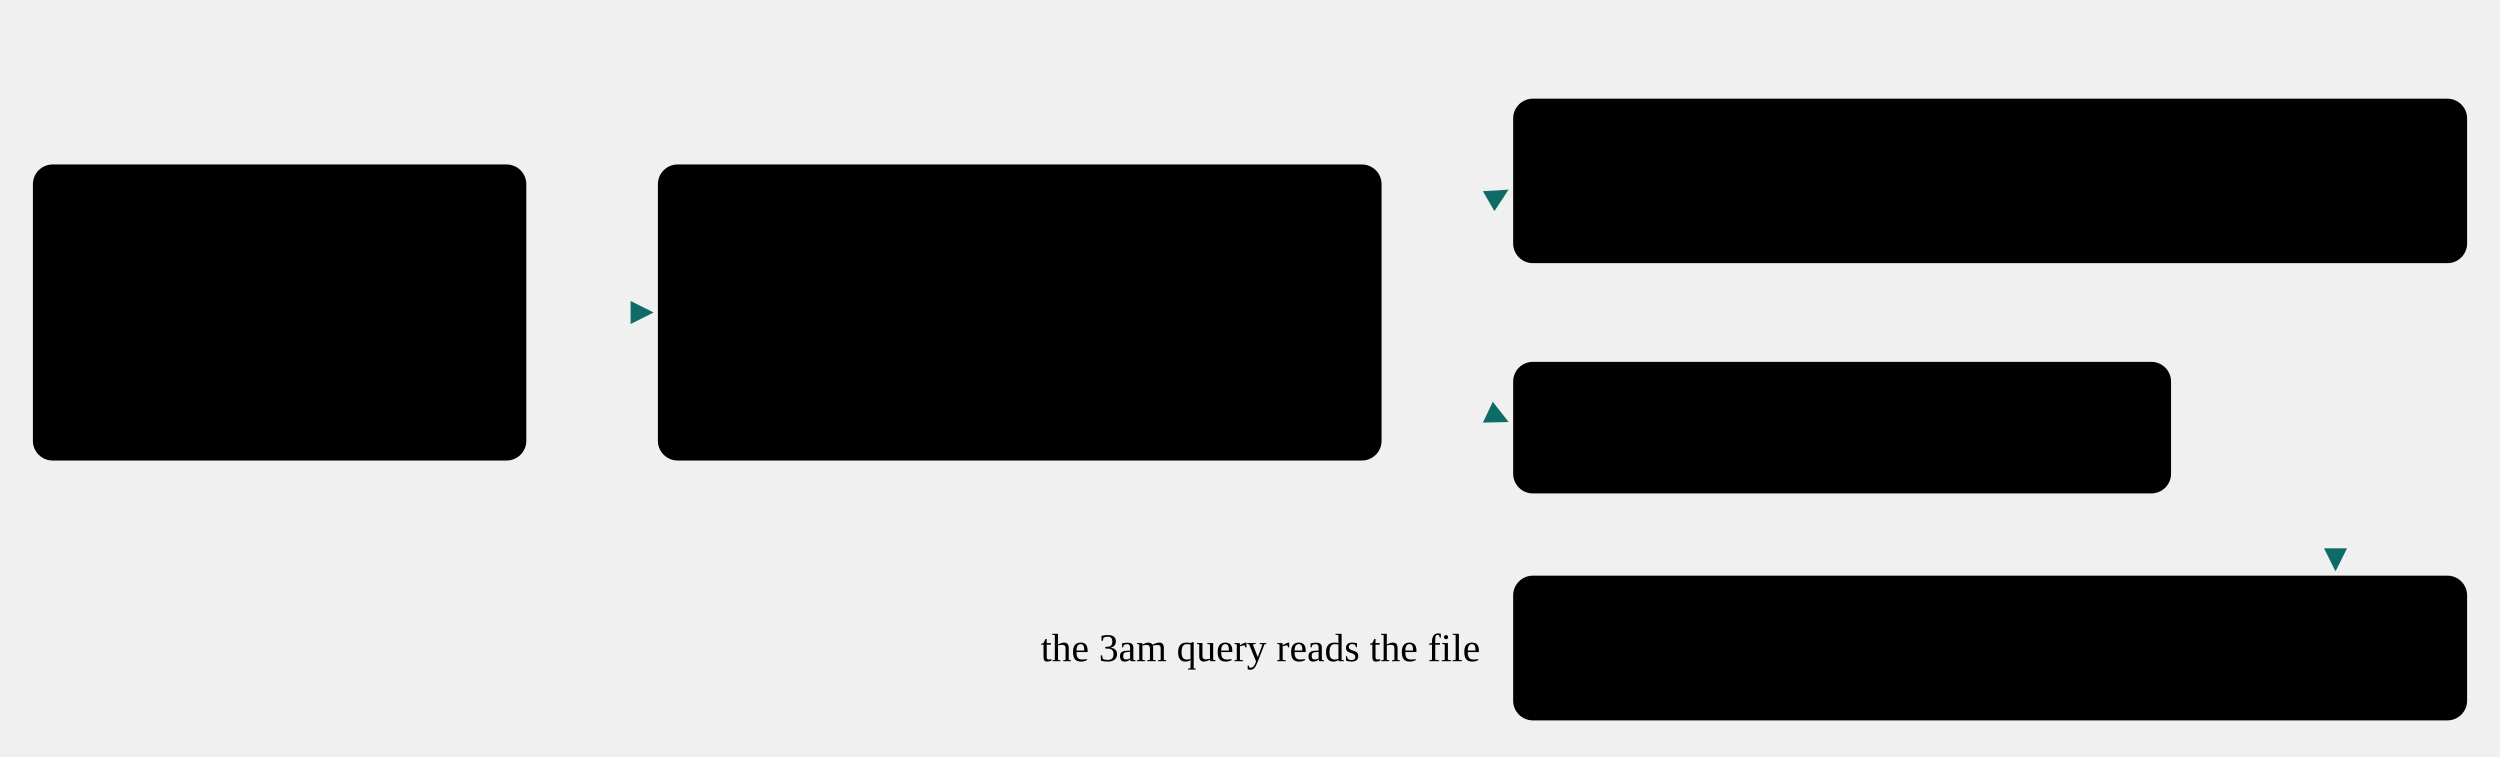
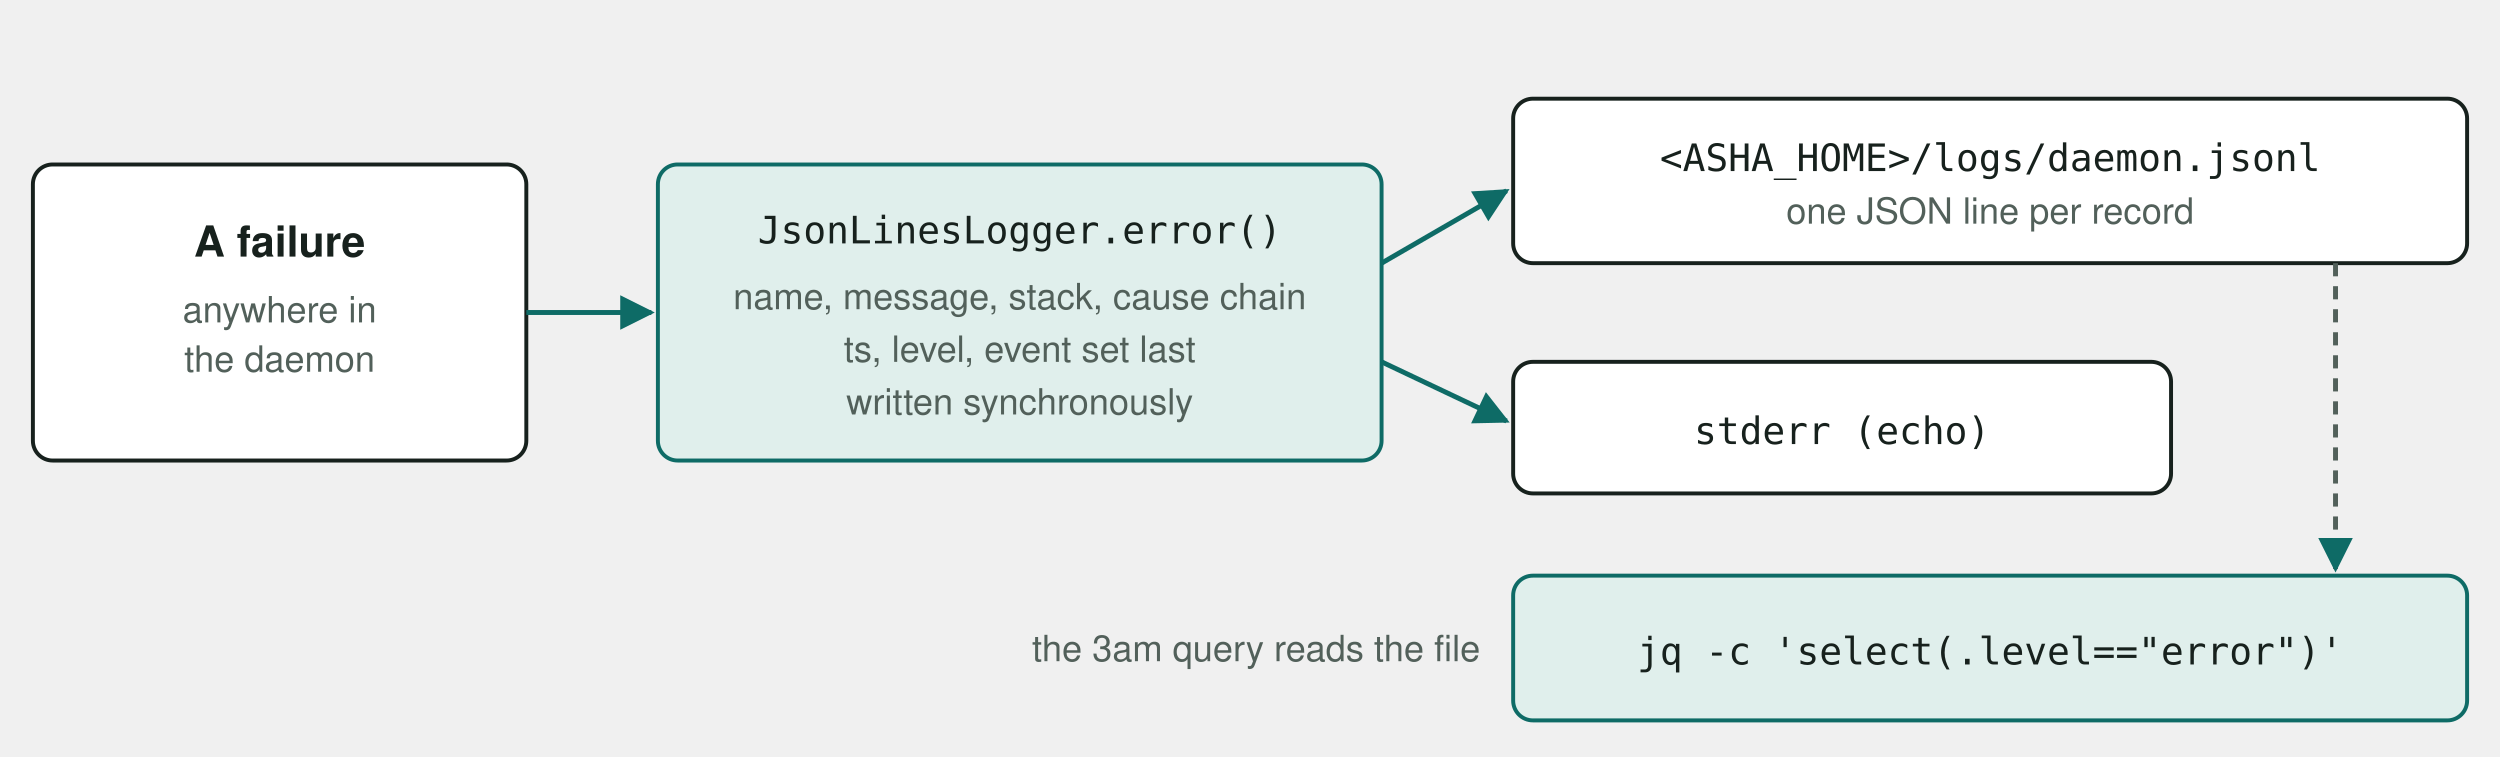
<svg xmlns="http://www.w3.org/2000/svg" viewBox="0 0 760 230" role="img" aria-labelledby="qc-err-t qc-err-d">
+   <style>
+   /* For a viewer showing this diagram on its own: docs/assets/docs.css, by tools/docs/svg-standalone.mts. */
+   svg:root { background: #ffffff; font-family: "IBM Plex Sans", -apple-system, "Segoe UI", Helvetica, Arial, sans-serif; }
+   svg:root .box { fill: #ffffff; stroke: #17211d; stroke-width: 1.2; }
+   svg:root .box.accent { fill: #e0efec; stroke: #0e6b66; }
+   svg:root .box.host { fill: #f1f4f2; stroke: #52605a; stroke-dasharray: 4 3; }
+   svg:root .box.planned { fill: #ece8f8; stroke: #5b44b0; stroke-dasharray: 4 3; }
+   svg:root .label { fill: #17211d; font-size: 13px; }
+   svg:root .label.small { font-size: 11px; fill: #52605a; }
+   svg:root .label.mono { font-family: "IBM Plex Mono", ui-monospace, "SF Mono", Menlo, Consolas, monospace; font-size: 11.5px; }
+   svg:root .label.title { font-weight: 600; }
+   svg:root .edge { stroke: #0e6b66; stroke-width: 1.5; fill: none; }
+   svg:root .edge.dim { stroke: #52605a; stroke-dasharray: 4 3; }
+   </style>
  <defs>
    <marker id="qc-err-arr" viewBox="0 0 10 10" refX="9" refY="5" markerWidth="7" markerHeight="7" orient="auto-start-reverse">
      <path d="M0 0L10 5L0 10z" fill="#0e6b66" />
    </marker>
  </defs>
  <rect class="box" x="10" y="50" width="150" height="90" rx="6" />
  <text class="label title" x="85" y="78" text-anchor="middle">A failure</text>
  <text class="label small" x="85" y="98" text-anchor="middle">anywhere in</text>
  <text class="label small" x="85" y="113" text-anchor="middle">the daemon</text>
  <rect class="box accent" x="200" y="50" width="220" height="90" rx="6" />
  <text class="label mono" x="310" y="74" text-anchor="middle">JsonLinesLogger.error()</text>
  <text class="label small" x="310" y="94" text-anchor="middle">name, message, stack, cause chain</text>
  <text class="label small" x="310" y="110" text-anchor="middle">ts, level, event set last</text>
  <text class="label small" x="310" y="126" text-anchor="middle">written synchronously</text>
  <rect class="box" x="460" y="30" width="290" height="50" rx="6" />
  <text class="label mono" x="605" y="52" text-anchor="middle">&lt;ASHA_HOME&gt;/logs/daemon.jsonl</text>
  <text class="label small" x="605" y="68" text-anchor="middle">one JSON line per record</text>
  <rect class="box" x="460" y="110" width="200" height="40" rx="6" />
  <text class="label mono" x="560" y="135" text-anchor="middle">stderr (echo)</text>
  <path class="edge" d="M160 95 H198" marker-end="url(#qc-err-arr)" />
  <path class="edge" d="M420 80 L458 58" marker-end="url(#qc-err-arr)" />
  <path class="edge" d="M420 110 L458 128" marker-end="url(#qc-err-arr)" />
  <rect class="box accent" x="460" y="175" width="290" height="44" rx="6" />
  <text class="label mono" x="605" y="202" text-anchor="middle">jq -c 'select(.level=="error")'</text>
  <path class="edge dim" d="M710 80 V173" marker-end="url(#qc-err-arr)" />
  <text class="label small" x="450" y="201" text-anchor="end">the 3am query reads the file</text>
</svg>
